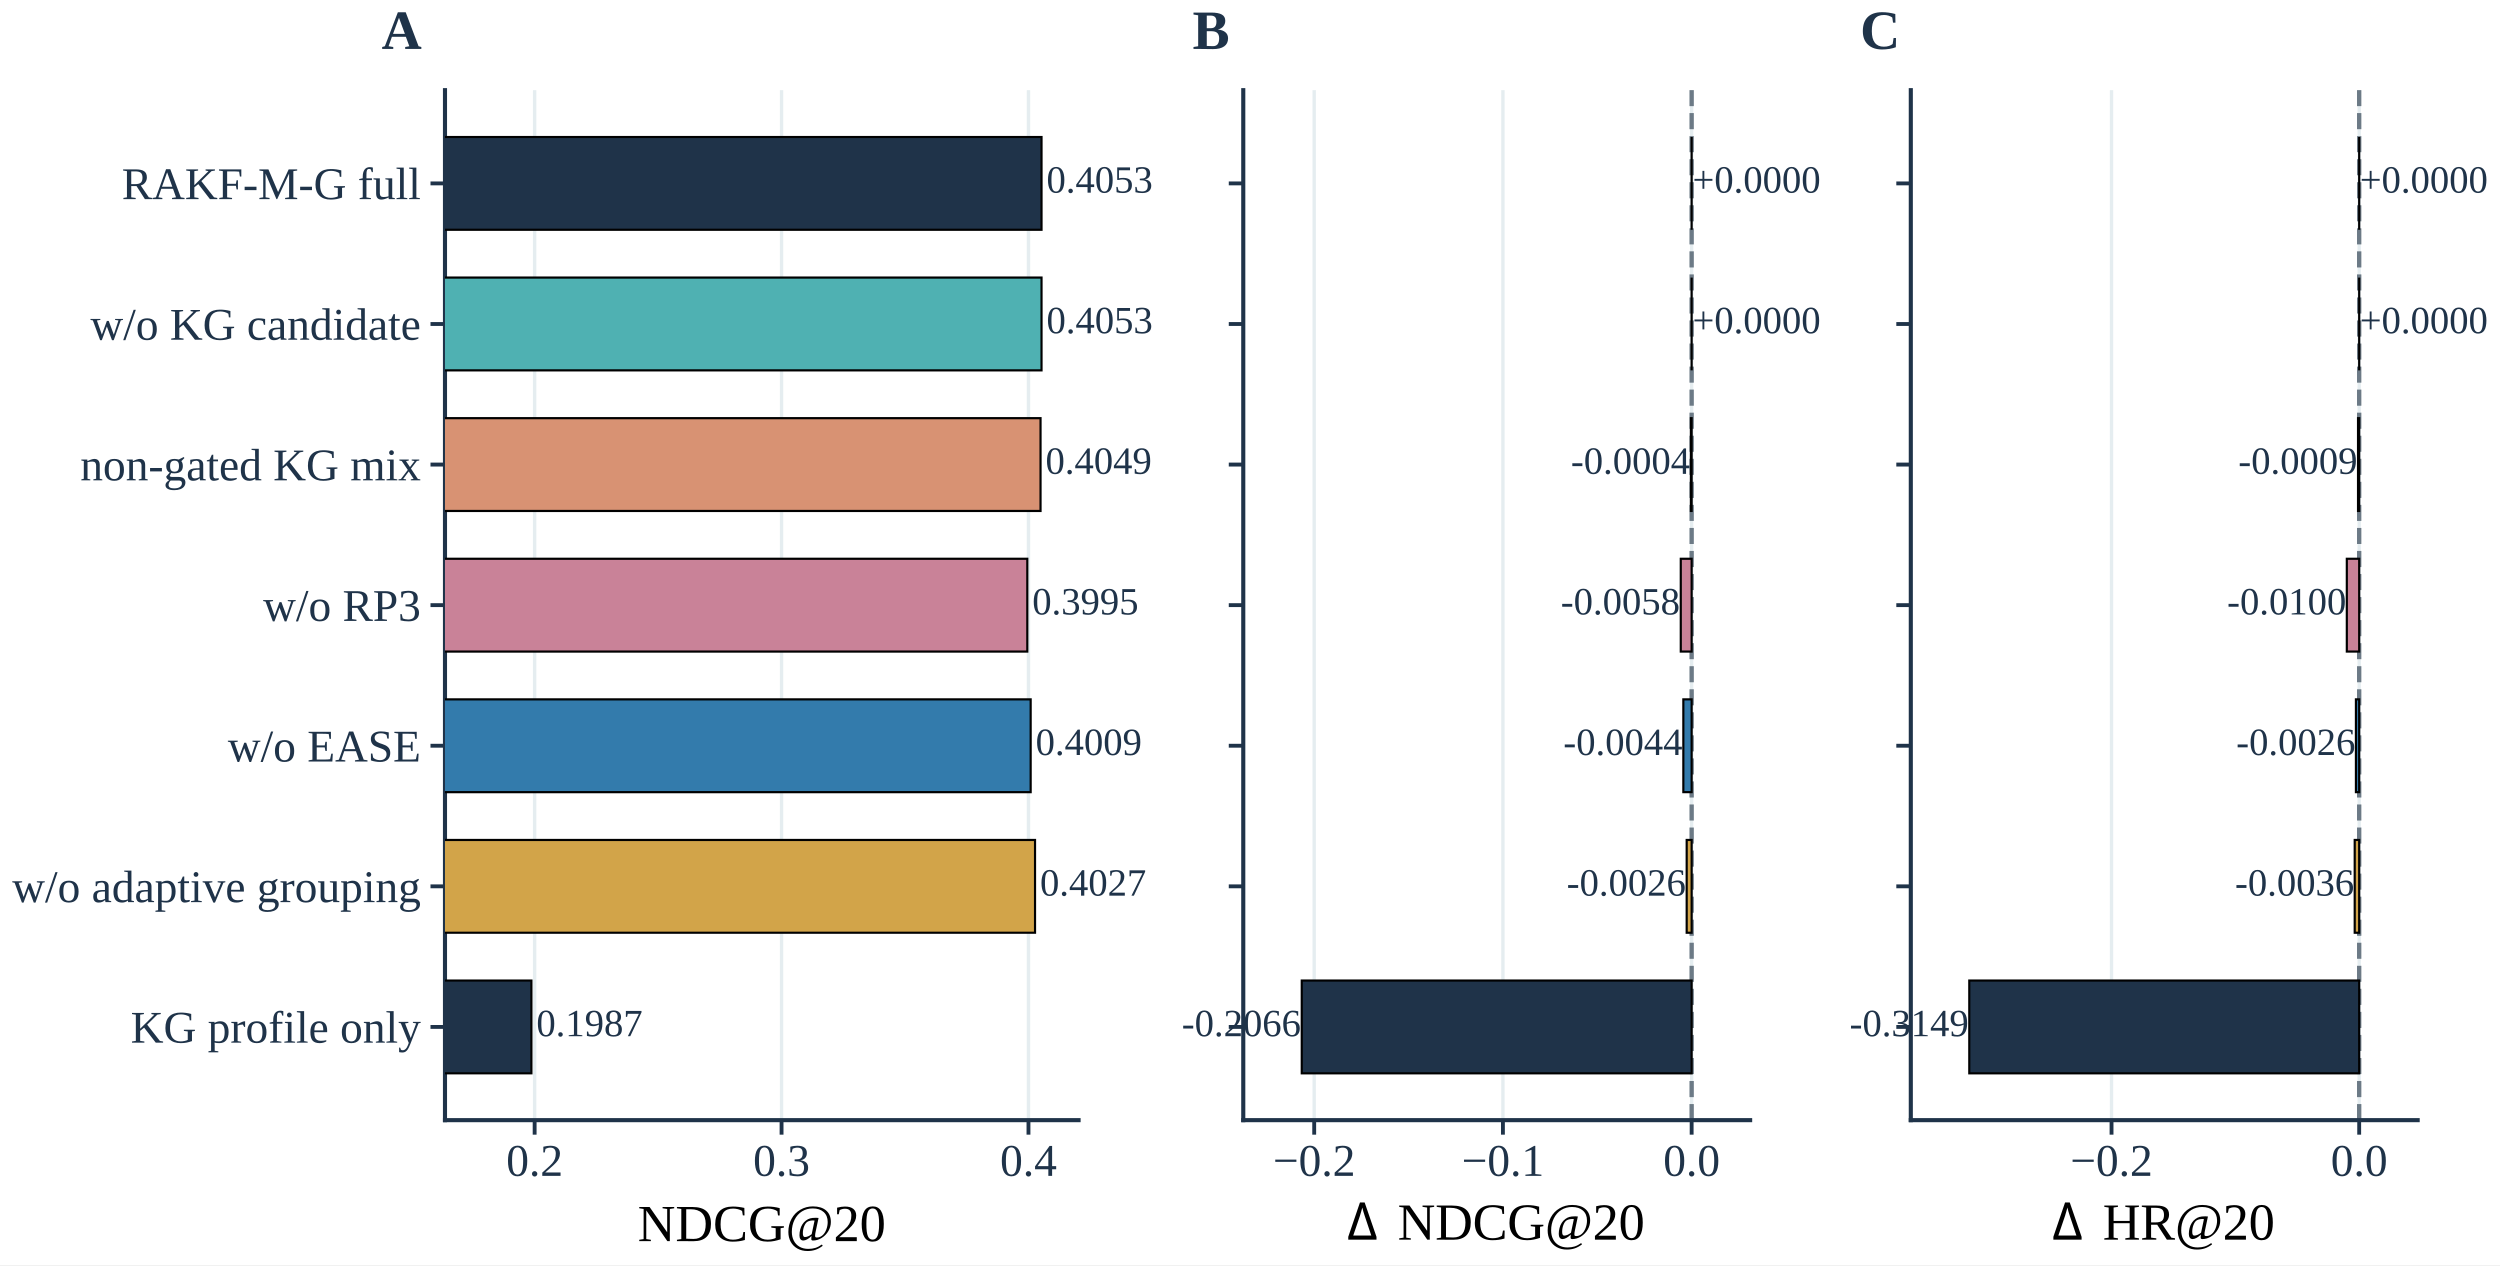
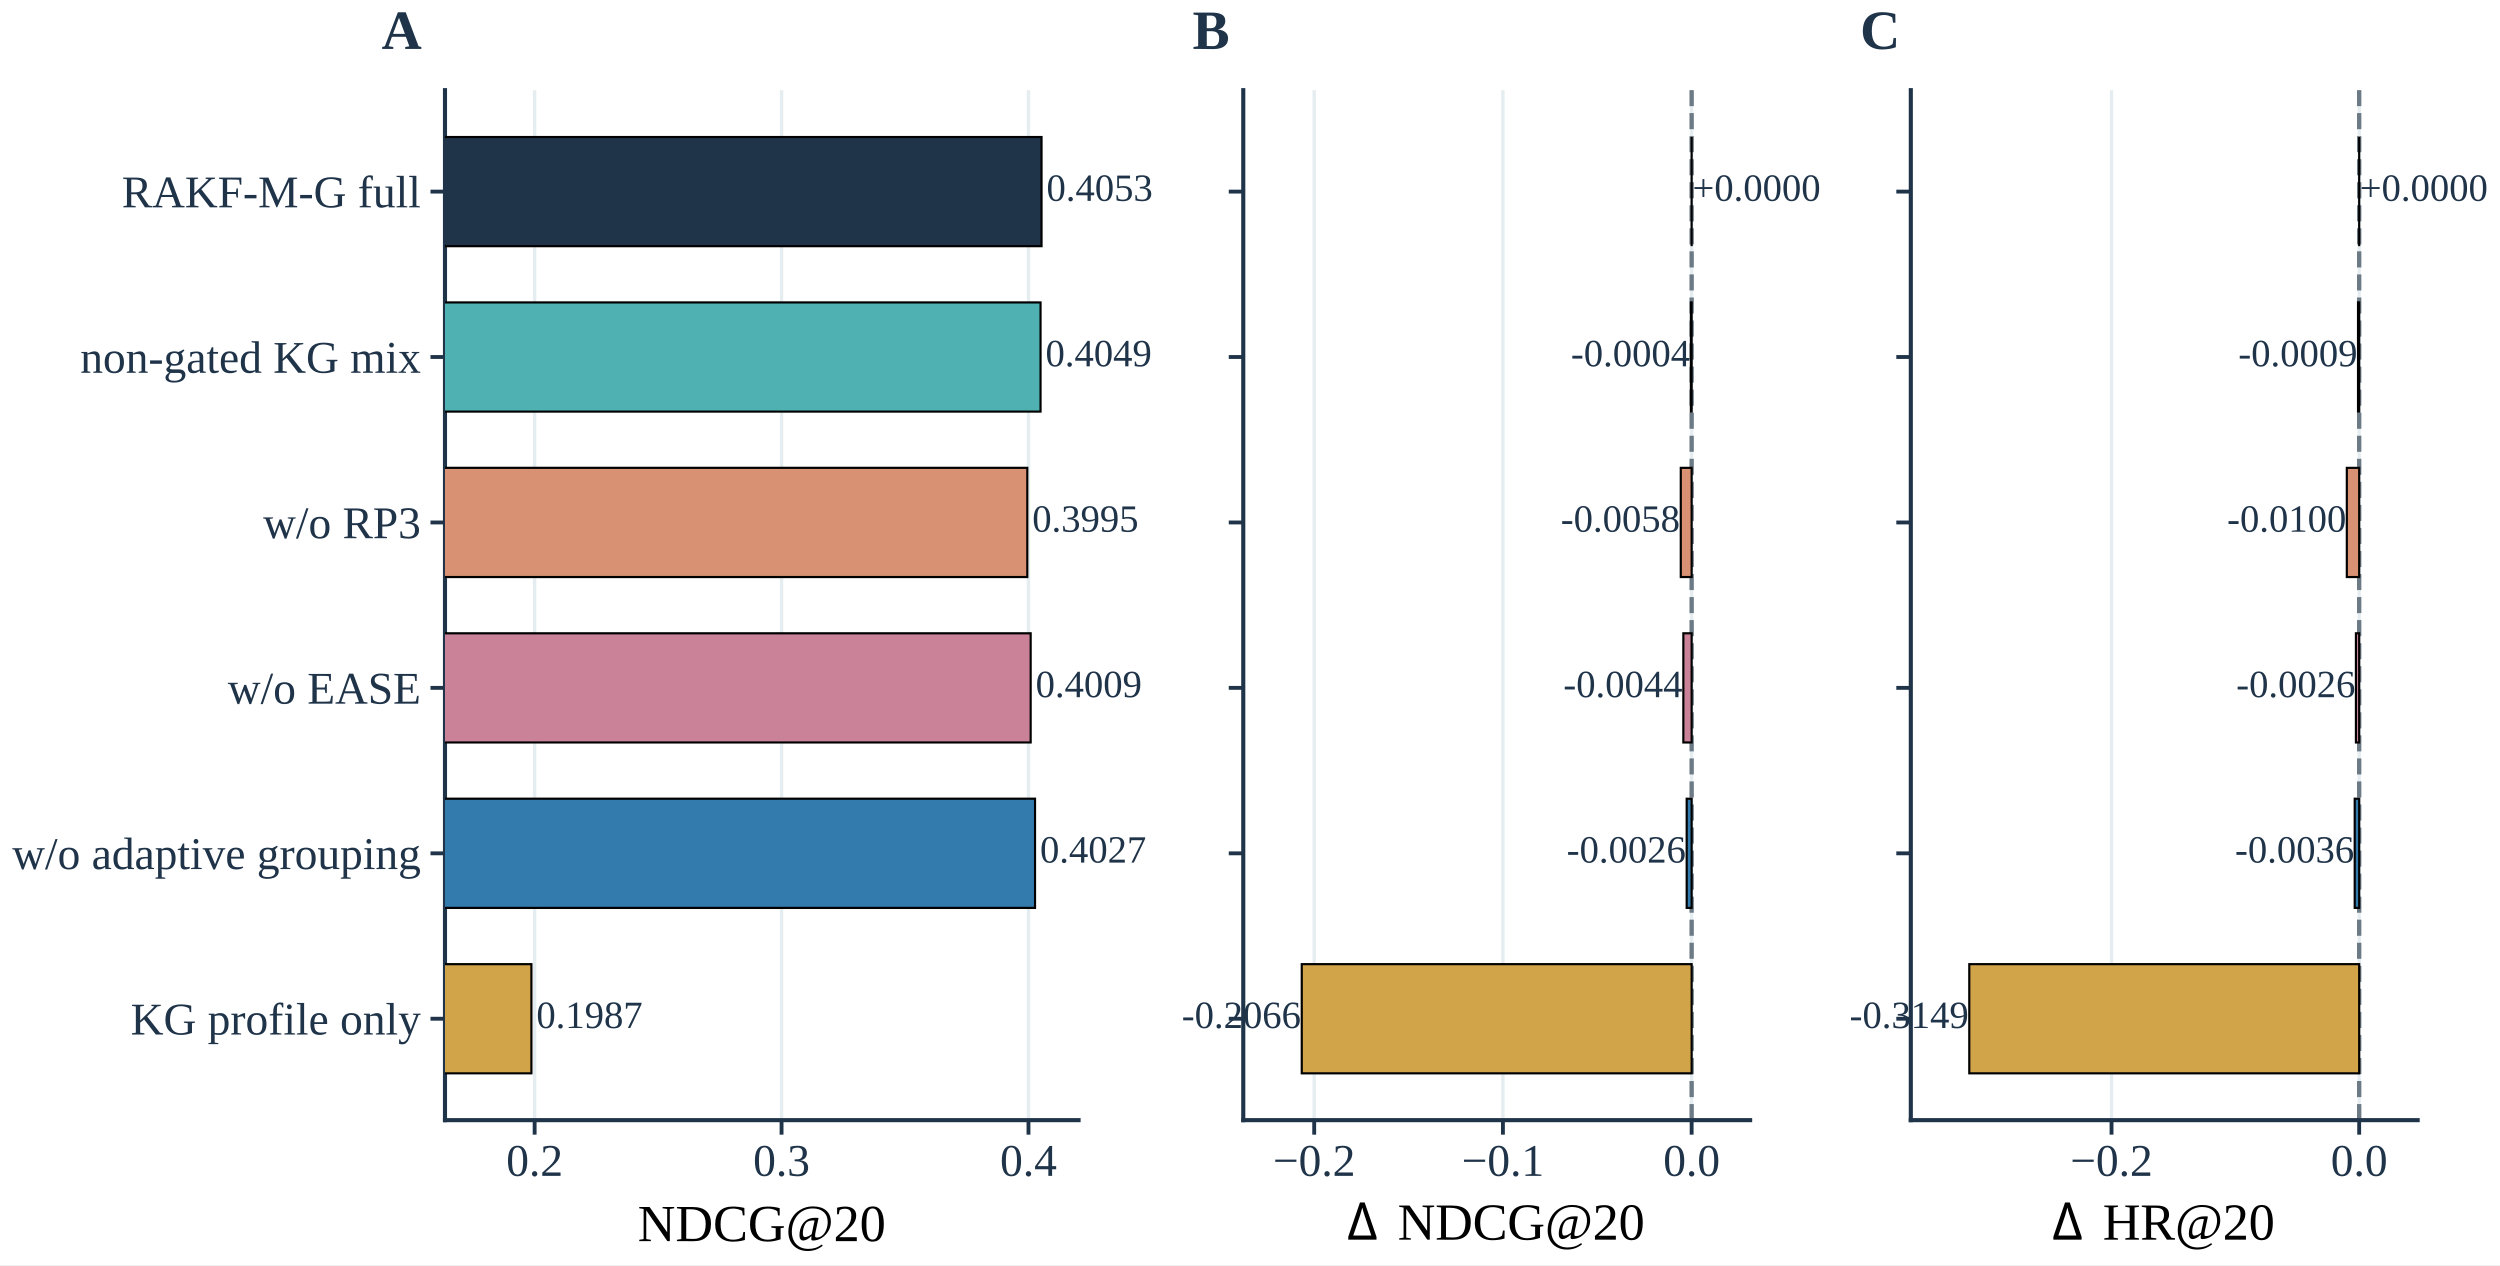
<svg xmlns="http://www.w3.org/2000/svg" xmlns:xlink="http://www.w3.org/1999/xlink" width="517.44pt" height="261.839pt" viewBox="0 0 517.44 261.839" version="1.1">
  <defs>
    <style type="text/css">*{stroke-linejoin: round; stroke-linecap: butt}</style>
  </defs>
  <g id="figure_1">
    <g id="patch_1">
      <path d="M 0 261.839  L 517.44 261.839  L 517.44 0  L 0 0  z " style="fill: #ffffff" />
    </g>
    <g id="axes_1">
      <g id="patch_2">
        <path d="M 92.102 231.845  L 223.237 231.845  L 223.237 18.662  L 92.102 18.662  z " style="fill: #ffffff" />
      </g>
      <g id="matplotlib.axis_1">
        <g id="xtick_1">
          <g id="line2d_1">
-             <path d="M 110.657 231.845  L 110.657 18.662  " clip-path="url(#p3abff869b3)" style="fill: none; stroke: #dde8eb; stroke-opacity: 0.78; stroke-width: 0.7; stroke-linecap: square" />
+             <path d="M 110.657 231.845  L 110.657 18.662  " clip-path="url(#p413a6fea42)" style="fill: none; stroke: #dde8eb; stroke-opacity: 0.78; stroke-width: 0.7; stroke-linecap: square" />
          </g>
          <g id="line2d_2">
            <defs>
-               <path id="mefd97c5411" d="M 0 0  L 0 3  " style="stroke: #1f3349; stroke-width: 0.8" />
+               <path id="m53fb414b47" d="M 0 0  L 0 3  " style="stroke: #1f3349; stroke-width: 0.8" />
            </defs>
            <g>
-               <use xlink:href="#mefd97c5411" x="110.657" y="231.845" style="fill: #1f3349; stroke: #1f3349; stroke-width: 0.8" />
+               <use xlink:href="#m53fb414b47" x="110.657" y="231.845" style="fill: #1f3349; stroke: #1f3349; stroke-width: 0.8" />
            </g>
          </g>
          <g id="text_1">
            <text style="font-size: 9.4px; font-family: 'Times New Roman', 'STIXGeneral', 'DejaVu Serif'; text-anchor: middle; fill: #1f3349" x="110.657" y="243.372" transform="rotate(-0 110.6569 243.3721)">0.2</text>
          </g>
        </g>
        <g id="xtick_2">
          <g id="line2d_3">
-             <path d="M 161.763 231.845  L 161.763 18.662  " clip-path="url(#p3abff869b3)" style="fill: none; stroke: #dde8eb; stroke-opacity: 0.78; stroke-width: 0.7; stroke-linecap: square" />
+             <path d="M 161.763 231.845  L 161.763 18.662  " clip-path="url(#p413a6fea42)" style="fill: none; stroke: #dde8eb; stroke-opacity: 0.78; stroke-width: 0.7; stroke-linecap: square" />
          </g>
          <g id="line2d_4">
            <g>
-               <use xlink:href="#mefd97c5411" x="161.763" y="231.845" style="fill: #1f3349; stroke: #1f3349; stroke-width: 0.8" />
+               <use xlink:href="#m53fb414b47" x="161.763" y="231.845" style="fill: #1f3349; stroke: #1f3349; stroke-width: 0.8" />
            </g>
          </g>
          <g id="text_2">
            <text style="font-size: 9.4px; font-family: 'Times New Roman', 'STIXGeneral', 'DejaVu Serif'; text-anchor: middle; fill: #1f3349" x="161.763" y="243.372" transform="rotate(-0 161.7628 243.3721)">0.3</text>
          </g>
        </g>
        <g id="xtick_3">
          <g id="line2d_5">
-             <path d="M 212.869 231.845  L 212.869 18.662  " clip-path="url(#p3abff869b3)" style="fill: none; stroke: #dde8eb; stroke-opacity: 0.78; stroke-width: 0.7; stroke-linecap: square" />
+             <path d="M 212.869 231.845  L 212.869 18.662  " clip-path="url(#p413a6fea42)" style="fill: none; stroke: #dde8eb; stroke-opacity: 0.78; stroke-width: 0.7; stroke-linecap: square" />
          </g>
          <g id="line2d_6">
            <g>
-               <use xlink:href="#mefd97c5411" x="212.869" y="231.845" style="fill: #1f3349; stroke: #1f3349; stroke-width: 0.8" />
+               <use xlink:href="#m53fb414b47" x="212.869" y="231.845" style="fill: #1f3349; stroke: #1f3349; stroke-width: 0.8" />
            </g>
          </g>
          <g id="text_3">
            <text style="font-size: 9.4px; font-family: 'Times New Roman', 'STIXGeneral', 'DejaVu Serif'; text-anchor: middle; fill: #1f3349" x="212.869" y="243.372" transform="rotate(-0 212.8687 243.3721)">0.4</text>
          </g>
        </g>
        <g id="text_4">
          <text style="font-size: 10.8px; font-family: 'Times New Roman', 'STIXGeneral', 'DejaVu Serif'; text-anchor: middle" x="157.67" y="256.882" transform="rotate(-0 157.6697 256.8821)">NDCG@20</text>
        </g>
      </g>
      <g id="matplotlib.axis_2">
        <g id="ytick_1">
          <g id="line2d_7">
            <defs>
-               <path id="md37990595e" d="M 0 0  L -3 0  " style="stroke: #1f3349; stroke-width: 0.8" />
+               <path id="m1cde372633" d="M 0 0  L -3 0  " style="stroke: #1f3349; stroke-width: 0.8" />
            </defs>
            <g>
-               <use xlink:href="#md37990595e" x="92.102" y="37.955" style="fill: #1f3349; stroke: #1f3349; stroke-width: 0.8" />
+               <use xlink:href="#m1cde372633" x="92.102" y="39.652" style="fill: #1f3349; stroke: #1f3349; stroke-width: 0.8" />
            </g>
          </g>
          <g id="text_5">
-             <text style="font-size: 9.4px; font-family: 'Times New Roman', 'STIXGeneral', 'DejaVu Serif'; text-anchor: end; fill: #1f3349" x="87.102" y="41.219" transform="rotate(-0 87.10237 41.21895)">RAKF-M-G full</text>
+             <text style="font-size: 9.4px; font-family: 'Times New Roman', 'STIXGeneral', 'DejaVu Serif'; text-anchor: end; fill: #1f3349" x="87.102" y="42.916" transform="rotate(-0 87.10237 42.91556)">RAKF-M-G full</text>
          </g>
        </g>
        <g id="ytick_2">
          <g id="line2d_8">
            <g>
-               <use xlink:href="#md37990595e" x="92.102" y="67.055" style="fill: #1f3349; stroke: #1f3349; stroke-width: 0.8" />
+               <use xlink:href="#m1cde372633" x="92.102" y="73.893" style="fill: #1f3349; stroke: #1f3349; stroke-width: 0.8" />
            </g>
          </g>
          <g id="text_6">
-             <text style="font-size: 9.4px; font-family: 'Times New Roman', 'STIXGeneral', 'DejaVu Serif'; text-anchor: end; fill: #1f3349" x="87.102" y="70.318" transform="rotate(-0 87.10237 70.31839)">w/o KG candidate</text>
+             <text style="font-size: 9.4px; font-family: 'Times New Roman', 'STIXGeneral', 'DejaVu Serif'; text-anchor: end; fill: #1f3349" x="87.102" y="77.156" transform="rotate(-0 87.10237 77.15625)">non-gated KG mix</text>
          </g>
        </g>
        <g id="ytick_3">
          <g id="line2d_9">
            <g>
-               <use xlink:href="#md37990595e" x="92.102" y="96.154" style="fill: #1f3349; stroke: #1f3349; stroke-width: 0.8" />
+               <use xlink:href="#m1cde372633" x="92.102" y="108.133" style="fill: #1f3349; stroke: #1f3349; stroke-width: 0.8" />
            </g>
          </g>
          <g id="text_7">
-             <text style="font-size: 9.4px; font-family: 'Times New Roman', 'STIXGeneral', 'DejaVu Serif'; text-anchor: end; fill: #1f3349" x="87.102" y="99.418" transform="rotate(-0 87.10237 99.41784)">non-gated KG mix</text>
+             <text style="font-size: 9.4px; font-family: 'Times New Roman', 'STIXGeneral', 'DejaVu Serif'; text-anchor: end; fill: #1f3349" x="87.102" y="111.397" transform="rotate(-0 87.10237 111.3969)">w/o RP3</text>
          </g>
        </g>
        <g id="ytick_4">
          <g id="line2d_10">
            <g>
-               <use xlink:href="#md37990595e" x="92.102" y="125.254" style="fill: #1f3349; stroke: #1f3349; stroke-width: 0.8" />
+               <use xlink:href="#m1cde372633" x="92.102" y="142.374" style="fill: #1f3349; stroke: #1f3349; stroke-width: 0.8" />
            </g>
          </g>
          <g id="text_8">
-             <text style="font-size: 9.4px; font-family: 'Times New Roman', 'STIXGeneral', 'DejaVu Serif'; text-anchor: end; fill: #1f3349" x="87.102" y="128.517" transform="rotate(-0 87.10237 128.5173)">w/o RP3</text>
+             <text style="font-size: 9.4px; font-family: 'Times New Roman', 'STIXGeneral', 'DejaVu Serif'; text-anchor: end; fill: #1f3349" x="87.102" y="145.638" transform="rotate(-0 87.10237 145.6376)">w/o EASE</text>
          </g>
        </g>
        <g id="ytick_5">
          <g id="line2d_11">
            <g>
-               <use xlink:href="#md37990595e" x="92.102" y="154.353" style="fill: #1f3349; stroke: #1f3349; stroke-width: 0.8" />
+               <use xlink:href="#m1cde372633" x="92.102" y="176.615" style="fill: #1f3349; stroke: #1f3349; stroke-width: 0.8" />
            </g>
          </g>
          <g id="text_9">
-             <text style="font-size: 9.4px; font-family: 'Times New Roman', 'STIXGeneral', 'DejaVu Serif'; text-anchor: end; fill: #1f3349" x="87.102" y="157.617" transform="rotate(-0 87.10237 157.6167)">w/o EASE</text>
+             <text style="font-size: 9.4px; font-family: 'Times New Roman', 'STIXGeneral', 'DejaVu Serif'; text-anchor: end; fill: #1f3349" x="87.102" y="179.878" transform="rotate(-0 87.10237 179.8783)">w/o adaptive grouping</text>
          </g>
        </g>
        <g id="ytick_6">
          <g id="line2d_12">
            <g>
-               <use xlink:href="#md37990595e" x="92.102" y="183.453" style="fill: #1f3349; stroke: #1f3349; stroke-width: 0.8" />
+               <use xlink:href="#m1cde372633" x="92.102" y="210.855" style="fill: #1f3349; stroke: #1f3349; stroke-width: 0.8" />
            </g>
          </g>
          <g id="text_10">
-             <text style="font-size: 9.4px; font-family: 'Times New Roman', 'STIXGeneral', 'DejaVu Serif'; text-anchor: end; fill: #1f3349" x="87.102" y="186.716" transform="rotate(-0 87.10237 186.7162)">w/o adaptive grouping</text>
-           </g>
-         </g>
-         <g id="ytick_7">
-           <g id="line2d_13">
-             <g>
-               <use xlink:href="#md37990595e" x="92.102" y="212.552" style="fill: #1f3349; stroke: #1f3349; stroke-width: 0.8" />
-             </g>
-           </g>
-           <g id="text_11">
-             <text style="font-size: 9.4px; font-family: 'Times New Roman', 'STIXGeneral', 'DejaVu Serif'; text-anchor: end; fill: #1f3349" x="87.102" y="215.816" transform="rotate(-0 87.10237 215.8156)">KG profile only</text>
+             <text style="font-size: 9.4px; font-family: 'Times New Roman', 'STIXGeneral', 'DejaVu Serif'; text-anchor: end; fill: #1f3349" x="87.102" y="214.119" transform="rotate(-0 87.10237 214.119)">KG profile only</text>
          </g>
        </g>
      </g>
      <g id="patch_3">
        <path d="M 92.102 231.845  L 92.102 18.662  " style="fill: none; stroke: #1f3349; stroke-width: 0.85; stroke-linejoin: miter; stroke-linecap: square" />
      </g>
      <g id="patch_4">
        <path d="M 92.102 231.845  L 223.237 231.845  " style="fill: none; stroke: #1f3349; stroke-width: 0.85; stroke-linejoin: miter; stroke-linecap: square" />
      </g>
      <g id="patch_5">
-         <path d="M 8.445 28.353  L 215.571 28.353  L 215.571 47.558  L 8.445 47.558  z " clip-path="url(#p3abff869b3)" style="fill: #1f3349; stroke: #000000; stroke-width: 0.45; stroke-linejoin: miter" />
+         <path d="M 8.445 28.353  L 215.571 28.353  L 215.571 50.951  L 8.445 50.951  z " clip-path="url(#p413a6fea42)" style="fill: #1f3349; stroke: #000000; stroke-width: 0.45; stroke-linejoin: miter" />
      </g>
      <g id="patch_6">
-         <path d="M 8.445 57.452  L 215.571 57.452  L 215.571 76.658  L 8.445 76.658  z " clip-path="url(#p3abff869b3)" style="fill: #4fb1b2; stroke: #000000; stroke-width: 0.45; stroke-linejoin: miter" />
+         <path d="M 8.445 62.593  L 215.367 62.593  L 215.367 85.192  L 8.445 85.192  z " clip-path="url(#p413a6fea42)" style="fill: #4fb1b2; stroke: #000000; stroke-width: 0.45; stroke-linejoin: miter" />
      </g>
      <g id="patch_7">
-         <path d="M 8.445 86.551  L 215.367 86.551  L 215.367 105.757  L 8.445 105.757  z " clip-path="url(#p3abff869b3)" style="fill: #d89273; stroke: #000000; stroke-width: 0.45; stroke-linejoin: miter" />
+         <path d="M 8.445 96.834  L 212.626 96.834  L 212.626 119.433  L 8.445 119.433  z " clip-path="url(#p413a6fea42)" style="fill: #d89273; stroke: #000000; stroke-width: 0.45; stroke-linejoin: miter" />
      </g>
      <g id="patch_8">
-         <path d="M 8.445 115.651  L 212.626 115.651  L 212.626 134.857  L 8.445 134.857  z " clip-path="url(#p3abff869b3)" style="fill: #c98298; stroke: #000000; stroke-width: 0.45; stroke-linejoin: miter" />
+         <path d="M 8.445 131.075  L 213.323 131.075  L 213.323 153.673  L 8.445 153.673  z " clip-path="url(#p413a6fea42)" style="fill: #c98298; stroke: #000000; stroke-width: 0.45; stroke-linejoin: miter" />
      </g>
      <g id="patch_9">
-         <path d="M 8.445 144.75  L 213.323 144.75  L 213.323 163.956  L 8.445 163.956  z " clip-path="url(#p3abff869b3)" style="fill: #337bac; stroke: #000000; stroke-width: 0.45; stroke-linejoin: miter" />
+         <path d="M 8.445 165.315  L 214.227 165.315  L 214.227 187.914  L 8.445 187.914  z " clip-path="url(#p413a6fea42)" style="fill: #337bac; stroke: #000000; stroke-width: 0.45; stroke-linejoin: miter" />
      </g>
      <g id="patch_10">
-         <path d="M 8.445 173.85  L 214.227 173.85  L 214.227 193.055  L 8.445 193.055  z " clip-path="url(#p3abff869b3)" style="fill: #d2a449; stroke: #000000; stroke-width: 0.45; stroke-linejoin: miter" />
-       </g>
-       <g id="patch_11">
-         <path d="M 8.445 202.949  L 109.989 202.949  L 109.989 222.155  L 8.445 222.155  z " clip-path="url(#p3abff869b3)" style="fill: #1f3349; stroke: #000000; stroke-width: 0.45; stroke-linejoin: miter" />
+         <path d="M 8.445 199.556  L 109.989 199.556  L 109.989 222.155  L 8.445 222.155  z " clip-path="url(#p413a6fea42)" style="fill: #d2a449; stroke: #000000; stroke-width: 0.45; stroke-linejoin: miter" />
+       </g>
+       <g id="text_11">
+         <text style="font-size: 8px; font-family: 'Times New Roman', 'STIXGeneral', 'DejaVu Serif'; text-anchor: start; fill: #1f3349" x="216.593" y="41.574" transform="rotate(-0 216.5933 41.57388)">0.4053</text>
      </g>
      <g id="text_12">
-         <text style="font-size: 8px; font-family: 'Times New Roman', 'STIXGeneral', 'DejaVu Serif'; text-anchor: start; fill: #1f3349" x="216.593" y="39.877" transform="rotate(-0 216.5933 39.87726)">0.4053</text>
+         <text style="font-size: 8px; font-family: 'Times New Roman', 'STIXGeneral', 'DejaVu Serif'; text-anchor: start; fill: #1f3349" x="216.389" y="75.815" transform="rotate(-0 216.3893 75.81456)">0.4049</text>
      </g>
      <g id="text_13">
-         <text style="font-size: 8px; font-family: 'Times New Roman', 'STIXGeneral', 'DejaVu Serif'; text-anchor: start; fill: #1f3349" x="216.593" y="68.977" transform="rotate(-0 216.5933 68.97671)">0.4053</text>
+         <text style="font-size: 8px; font-family: 'Times New Roman', 'STIXGeneral', 'DejaVu Serif'; text-anchor: start; fill: #1f3349" x="213.648" y="110.055" transform="rotate(-0 213.6483 110.0553)">0.3995</text>
      </g>
      <g id="text_14">
-         <text style="font-size: 8px; font-family: 'Times New Roman', 'STIXGeneral', 'DejaVu Serif'; text-anchor: start; fill: #1f3349" x="216.389" y="98.076" transform="rotate(-0 216.3893 98.07615)">0.4049</text>
+         <text style="font-size: 8px; font-family: 'Times New Roman', 'STIXGeneral', 'DejaVu Serif'; text-anchor: start; fill: #1f3349" x="214.345" y="144.296" transform="rotate(-0 214.3452 144.2959)">0.4009</text>
      </g>
      <g id="text_15">
-         <text style="font-size: 8px; font-family: 'Times New Roman', 'STIXGeneral', 'DejaVu Serif'; text-anchor: start; fill: #1f3349" x="213.648" y="127.176" transform="rotate(-0 213.6483 127.1756)">0.3995</text>
+         <text style="font-size: 8px; font-family: 'Times New Roman', 'STIXGeneral', 'DejaVu Serif'; text-anchor: start; fill: #1f3349" x="215.25" y="178.537" transform="rotate(-0 215.2495 178.5366)">0.4027</text>
      </g>
      <g id="text_16">
-         <text style="font-size: 8px; font-family: 'Times New Roman', 'STIXGeneral', 'DejaVu Serif'; text-anchor: start; fill: #1f3349" x="214.345" y="156.275" transform="rotate(-0 214.3452 156.275)">0.4009</text>
+         <text style="font-size: 8px; font-family: 'Times New Roman', 'STIXGeneral', 'DejaVu Serif'; text-anchor: start; fill: #1f3349" x="111.012" y="212.777" transform="rotate(-0 111.0116 212.7773)">0.1987</text>
      </g>
      <g id="text_17">
-         <text style="font-size: 8px; font-family: 'Times New Roman', 'STIXGeneral', 'DejaVu Serif'; text-anchor: start; fill: #1f3349" x="215.25" y="185.374" transform="rotate(-0 215.2495 185.3745)">0.4027</text>
-       </g>
-       <g id="text_18">
-         <text style="font-size: 8px; font-family: 'Times New Roman', 'STIXGeneral', 'DejaVu Serif'; text-anchor: start; fill: #1f3349" x="111.012" y="214.474" transform="rotate(-0 111.0116 214.4739)">0.1987</text>
-       </g>
-       <g id="text_19">
        <text style="font-weight: 700; font-size: 11.5px; font-family: 'Times New Roman', 'STIXGeneral', 'DejaVu Serif'; text-anchor: start; fill: #1f3349" x="78.989" y="10.135" transform="rotate(-0 78.9889 10.13516)">A</text>
      </g>
    </g>
    <g id="axes_2">
-       <g id="patch_12">
+       <g id="patch_11">
        <path d="M 257.327 231.845  L 362.235 231.845  L 362.235 18.662  L 257.327 18.662  z " style="fill: #ffffff" />
      </g>
      <g id="matplotlib.axis_3">
        <g id="xtick_4">
+           <g id="line2d_13">
+             <path d="M 272.008 231.845  L 272.008 18.662  " clip-path="url(#pa87012ef73)" style="fill: none; stroke: #dde8eb; stroke-opacity: 0.78; stroke-width: 0.7; stroke-linecap: square" />
+           </g>
          <g id="line2d_14">
-             <path d="M 272.008 231.845  L 272.008 18.662  " clip-path="url(#pb05d956ac4)" style="fill: none; stroke: #dde8eb; stroke-opacity: 0.78; stroke-width: 0.7; stroke-linecap: square" />
-           </g>
+             <g>
+               <use xlink:href="#m53fb414b47" x="272.008" y="231.845" style="fill: #1f3349; stroke: #1f3349; stroke-width: 0.8" />
+             </g>
+           </g>
+           <g id="text_18">
+             <text style="font-size: 9.4px; font-family: 'Times New Roman', 'STIXGeneral', 'DejaVu Serif'; text-anchor: middle; fill: #1f3349" x="272.008" y="243.372" transform="rotate(-0 272.0078 243.3721)">−0.2</text>
+           </g>
+         </g>
+         <g id="xtick_5">
          <g id="line2d_15">
-             <g>
-               <use xlink:href="#mefd97c5411" x="272.008" y="231.845" style="fill: #1f3349; stroke: #1f3349; stroke-width: 0.8" />
+             <path d="M 311.069 231.845  L 311.069 18.662  " clip-path="url(#pa87012ef73)" style="fill: none; stroke: #dde8eb; stroke-opacity: 0.78; stroke-width: 0.7; stroke-linecap: square" />
+           </g>
+           <g id="line2d_16">
+             <g>
+               <use xlink:href="#m53fb414b47" x="311.069" y="231.845" style="fill: #1f3349; stroke: #1f3349; stroke-width: 0.8" />
+             </g>
+           </g>
+           <g id="text_19">
+             <text style="font-size: 9.4px; font-family: 'Times New Roman', 'STIXGeneral', 'DejaVu Serif'; text-anchor: middle; fill: #1f3349" x="311.069" y="243.372" transform="rotate(-0 311.0691 243.3721)">−0.1</text>
+           </g>
+         </g>
+         <g id="xtick_6">
+           <g id="line2d_17">
+             <path d="M 350.13 231.845  L 350.13 18.662  " clip-path="url(#pa87012ef73)" style="fill: none; stroke: #dde8eb; stroke-opacity: 0.78; stroke-width: 0.7; stroke-linecap: square" />
+           </g>
+           <g id="line2d_18">
+             <g>
+               <use xlink:href="#m53fb414b47" x="350.13" y="231.845" style="fill: #1f3349; stroke: #1f3349; stroke-width: 0.8" />
            </g>
          </g>
          <g id="text_20">
-             <text style="font-size: 9.4px; font-family: 'Times New Roman', 'STIXGeneral', 'DejaVu Serif'; text-anchor: middle; fill: #1f3349" x="272.008" y="243.372" transform="rotate(-0 272.0078 243.3721)">−0.2</text>
-           </g>
-         </g>
-         <g id="xtick_5">
-           <g id="line2d_16">
-             <path d="M 311.069 231.845  L 311.069 18.662  " clip-path="url(#pb05d956ac4)" style="fill: none; stroke: #dde8eb; stroke-opacity: 0.78; stroke-width: 0.7; stroke-linecap: square" />
-           </g>
-           <g id="line2d_17">
-             <g>
-               <use xlink:href="#mefd97c5411" x="311.069" y="231.845" style="fill: #1f3349; stroke: #1f3349; stroke-width: 0.8" />
-             </g>
-           </g>
-           <g id="text_21">
-             <text style="font-size: 9.4px; font-family: 'Times New Roman', 'STIXGeneral', 'DejaVu Serif'; text-anchor: middle; fill: #1f3349" x="311.069" y="243.372" transform="rotate(-0 311.0691 243.3721)">−0.1</text>
-           </g>
-         </g>
-         <g id="xtick_6">
-           <g id="line2d_18">
-             <path d="M 350.13 231.845  L 350.13 18.662  " clip-path="url(#pb05d956ac4)" style="fill: none; stroke: #dde8eb; stroke-opacity: 0.78; stroke-width: 0.7; stroke-linecap: square" />
-           </g>
-           <g id="line2d_19">
-             <g>
-               <use xlink:href="#mefd97c5411" x="350.13" y="231.845" style="fill: #1f3349; stroke: #1f3349; stroke-width: 0.8" />
-             </g>
-           </g>
-           <g id="text_22">
            <text style="font-size: 9.4px; font-family: 'Times New Roman', 'STIXGeneral', 'DejaVu Serif'; text-anchor: middle; fill: #1f3349" x="350.13" y="243.372" transform="rotate(-0 350.1304 243.3721)">0.0</text>
          </g>
        </g>
-         <g id="text_23">
+         <g id="text_21">
          <g transform="translate(278.8393 256.9428)">
            <text>
              <tspan x="0" y="-0.359" style="font-size: 10.8px; font-family: 'STIXGeneral'">Δ</tspan>
              <tspan x="7.761" y="-0.359" style="font-size: 10.8px; font-family: 'Times New Roman'"> </tspan>
              <tspan x="10.449" y="-0.359" style="font-size: 10.8px; font-family: 'Times New Roman'">N</tspan>
              <tspan x="18.212" y="-0.359" style="font-size: 10.8px; font-family: 'Times New Roman'">D</tspan>
              <tspan x="25.976" y="-0.359" style="font-size: 10.8px; font-family: 'Times New Roman'">C</tspan>
              <tspan x="33.146" y="-0.359" style="font-size: 10.8px; font-family: 'Times New Roman'">G</tspan>
              <tspan x="40.909" y="-0.359" style="font-size: 10.8px; font-family: 'Times New Roman'">@</tspan>
              <tspan x="50.809" y="-0.359" style="font-size: 10.8px; font-family: 'Times New Roman'">2</tspan>
              <tspan x="56.184" y="-0.359" style="font-size: 10.8px; font-family: 'Times New Roman'">0</tspan>
            </text>
          </g>
        </g>
      </g>
      <g id="matplotlib.axis_4">
+         <g id="ytick_7">
+           <g id="line2d_19">
+             <g>
+               <use xlink:href="#m1cde372633" x="257.327" y="39.652" style="fill: #1f3349; stroke: #1f3349; stroke-width: 0.8" />
+             </g>
+           </g>
+         </g>
        <g id="ytick_8">
          <g id="line2d_20">
            <g>
-               <use xlink:href="#md37990595e" x="257.327" y="37.955" style="fill: #1f3349; stroke: #1f3349; stroke-width: 0.8" />
+               <use xlink:href="#m1cde372633" x="257.327" y="73.893" style="fill: #1f3349; stroke: #1f3349; stroke-width: 0.8" />
            </g>
          </g>
        </g>
        <g id="ytick_9">
          <g id="line2d_21">
            <g>
-               <use xlink:href="#md37990595e" x="257.327" y="67.055" style="fill: #1f3349; stroke: #1f3349; stroke-width: 0.8" />
+               <use xlink:href="#m1cde372633" x="257.327" y="108.133" style="fill: #1f3349; stroke: #1f3349; stroke-width: 0.8" />
            </g>
          </g>
        </g>
        <g id="ytick_10">
          <g id="line2d_22">
            <g>
-               <use xlink:href="#md37990595e" x="257.327" y="96.154" style="fill: #1f3349; stroke: #1f3349; stroke-width: 0.8" />
+               <use xlink:href="#m1cde372633" x="257.327" y="142.374" style="fill: #1f3349; stroke: #1f3349; stroke-width: 0.8" />
            </g>
          </g>
        </g>
        <g id="ytick_11">
          <g id="line2d_23">
            <g>
-               <use xlink:href="#md37990595e" x="257.327" y="125.254" style="fill: #1f3349; stroke: #1f3349; stroke-width: 0.8" />
+               <use xlink:href="#m1cde372633" x="257.327" y="176.615" style="fill: #1f3349; stroke: #1f3349; stroke-width: 0.8" />
            </g>
          </g>
        </g>
        <g id="ytick_12">
          <g id="line2d_24">
            <g>
-               <use xlink:href="#md37990595e" x="257.327" y="154.353" style="fill: #1f3349; stroke: #1f3349; stroke-width: 0.8" />
-             </g>
-           </g>
-         </g>
-         <g id="ytick_13">
-           <g id="line2d_25">
-             <g>
-               <use xlink:href="#md37990595e" x="257.327" y="183.453" style="fill: #1f3349; stroke: #1f3349; stroke-width: 0.8" />
-             </g>
-           </g>
-         </g>
-         <g id="ytick_14">
-           <g id="line2d_26">
-             <g>
-               <use xlink:href="#md37990595e" x="257.327" y="212.552" style="fill: #1f3349; stroke: #1f3349; stroke-width: 0.8" />
-             </g>
-           </g>
-         </g>
-       </g>
-       <g id="line2d_27">
-         <path d="M 350.13 231.845  L 350.13 18.662  " clip-path="url(#pb05d956ac4)" style="fill: none; stroke-dasharray: 3.33,1.44; stroke-dashoffset: 0; stroke: #6c7a86; stroke-width: 0.9" />
+               <use xlink:href="#m1cde372633" x="257.327" y="210.855" style="fill: #1f3349; stroke: #1f3349; stroke-width: 0.8" />
+             </g>
+           </g>
+         </g>
+       </g>
+       <g id="line2d_25">
+         <path d="M 350.13 231.845  L 350.13 18.662  " clip-path="url(#pa87012ef73)" style="fill: none; stroke-dasharray: 3.33,1.44; stroke-dashoffset: 0; stroke: #6c7a86; stroke-width: 0.9" />
+       </g>
+       <g id="patch_12">
+         <path d="M 257.327 231.845  L 257.327 18.662  " style="fill: none; stroke: #1f3349; stroke-width: 0.85; stroke-linejoin: miter; stroke-linecap: square" />
      </g>
      <g id="patch_13">
-         <path d="M 257.327 231.845  L 257.327 18.662  " style="fill: none; stroke: #1f3349; stroke-width: 0.85; stroke-linejoin: miter; stroke-linecap: square" />
+         <path d="M 257.327 231.845  L 362.235 231.845  " style="fill: none; stroke: #1f3349; stroke-width: 0.85; stroke-linejoin: miter; stroke-linecap: square" />
      </g>
      <g id="patch_14">
-         <path d="M 257.327 231.845  L 362.235 231.845  " style="fill: none; stroke: #1f3349; stroke-width: 0.85; stroke-linejoin: miter; stroke-linecap: square" />
+         <path d="M 350.13 28.353  L 350.13 28.353  L 350.13 50.951  L 350.13 50.951  z " clip-path="url(#pa87012ef73)" style="fill: #1f3349; stroke: #000000; stroke-width: 0.45; stroke-linejoin: miter" />
      </g>
      <g id="patch_15">
-         <path d="M 350.13 28.353  L 350.13 28.353  L 350.13 47.558  L 350.13 47.558  z " clip-path="url(#pb05d956ac4)" style="fill: #1f3349; stroke: #000000; stroke-width: 0.45; stroke-linejoin: miter" />
+         <path d="M 350.13 62.593  L 349.974 62.593  L 349.974 85.192  L 350.13 85.192  z " clip-path="url(#pa87012ef73)" style="fill: #4fb1b2; stroke: #000000; stroke-width: 0.45; stroke-linejoin: miter" />
      </g>
      <g id="patch_16">
-         <path d="M 350.13 57.452  L 350.13 57.452  L 350.13 76.658  L 350.13 76.658  z " clip-path="url(#pb05d956ac4)" style="fill: #4fb1b2; stroke: #000000; stroke-width: 0.45; stroke-linejoin: miter" />
+         <path d="M 350.13 96.834  L 347.879 96.834  L 347.879 119.433  L 350.13 119.433  z " clip-path="url(#pa87012ef73)" style="fill: #d89273; stroke: #000000; stroke-width: 0.45; stroke-linejoin: miter" />
      </g>
      <g id="patch_17">
-         <path d="M 350.13 86.551  L 349.974 86.551  L 349.974 105.757  L 350.13 105.757  z " clip-path="url(#pb05d956ac4)" style="fill: #d89273; stroke: #000000; stroke-width: 0.45; stroke-linejoin: miter" />
+         <path d="M 350.13 131.075  L 348.412 131.075  L 348.412 153.673  L 350.13 153.673  z " clip-path="url(#pa87012ef73)" style="fill: #c98298; stroke: #000000; stroke-width: 0.45; stroke-linejoin: miter" />
      </g>
      <g id="patch_18">
-         <path d="M 350.13 115.651  L 347.879 115.651  L 347.879 134.857  L 350.13 134.857  z " clip-path="url(#pb05d956ac4)" style="fill: #c98298; stroke: #000000; stroke-width: 0.45; stroke-linejoin: miter" />
+         <path d="M 350.13 165.315  L 349.103 165.315  L 349.103 187.914  L 350.13 187.914  z " clip-path="url(#pa87012ef73)" style="fill: #337bac; stroke: #000000; stroke-width: 0.45; stroke-linejoin: miter" />
      </g>
      <g id="patch_19">
-         <path d="M 350.13 144.75  L 348.412 144.75  L 348.412 163.956  L 350.13 163.956  z " clip-path="url(#pb05d956ac4)" style="fill: #337bac; stroke: #000000; stroke-width: 0.45; stroke-linejoin: miter" />
-       </g>
-       <g id="patch_20">
-         <path d="M 350.13 173.85  L 349.103 173.85  L 349.103 193.055  L 350.13 193.055  z " clip-path="url(#pb05d956ac4)" style="fill: #d2a449; stroke: #000000; stroke-width: 0.45; stroke-linejoin: miter" />
-       </g>
-       <g id="patch_21">
-         <path d="M 350.13 202.949  L 269.432 202.949  L 269.432 222.155  L 350.13 222.155  z " clip-path="url(#pb05d956ac4)" style="fill: #1f3349; stroke: #000000; stroke-width: 0.45; stroke-linejoin: miter" />
+         <path d="M 350.13 199.556  L 269.432 199.556  L 269.432 222.155  L 350.13 222.155  z " clip-path="url(#pa87012ef73)" style="fill: #d2a449; stroke: #000000; stroke-width: 0.45; stroke-linejoin: miter" />
+       </g>
+       <g id="text_22">
+         <text style="font-size: 8px; font-family: 'Times New Roman', 'STIXGeneral', 'DejaVu Serif'; text-anchor: start; fill: #1f3349" x="350.306" y="41.574" transform="rotate(-0 350.3062 41.57388)">+0.0000</text>
+       </g>
+       <g id="text_23">
+         <text style="font-size: 8px; font-family: 'Times New Roman', 'STIXGeneral', 'DejaVu Serif'; text-anchor: end; fill: #1f3349" x="349.799" y="75.815" transform="rotate(-0 349.7987 75.81456)">-0.0004</text>
      </g>
      <g id="text_24">
-         <text style="font-size: 8px; font-family: 'Times New Roman', 'STIXGeneral', 'DejaVu Serif'; text-anchor: start; fill: #1f3349" x="350.306" y="39.877" transform="rotate(-0 350.3062 39.87726)">+0.0000</text>
+         <text style="font-size: 8px; font-family: 'Times New Roman', 'STIXGeneral', 'DejaVu Serif'; text-anchor: end; fill: #1f3349" x="347.704" y="110.055" transform="rotate(-0 347.7037 110.0553)">-0.0058</text>
      </g>
      <g id="text_25">
-         <text style="font-size: 8px; font-family: 'Times New Roman', 'STIXGeneral', 'DejaVu Serif'; text-anchor: start; fill: #1f3349" x="350.306" y="68.977" transform="rotate(-0 350.3062 68.97671)">+0.0000</text>
+         <text style="font-size: 8px; font-family: 'Times New Roman', 'STIXGeneral', 'DejaVu Serif'; text-anchor: end; fill: #1f3349" x="348.236" y="144.296" transform="rotate(-0 348.2364 144.2959)">-0.0044</text>
      </g>
      <g id="text_26">
-         <text style="font-size: 8px; font-family: 'Times New Roman', 'STIXGeneral', 'DejaVu Serif'; text-anchor: end; fill: #1f3349" x="349.799" y="98.076" transform="rotate(-0 349.7987 98.07615)">-0.0004</text>
+         <text style="font-size: 8px; font-family: 'Times New Roman', 'STIXGeneral', 'DejaVu Serif'; text-anchor: end; fill: #1f3349" x="348.928" y="178.537" transform="rotate(-0 348.9275 178.5366)">-0.0026</text>
      </g>
      <g id="text_27">
-         <text style="font-size: 8px; font-family: 'Times New Roman', 'STIXGeneral', 'DejaVu Serif'; text-anchor: end; fill: #1f3349" x="347.704" y="127.176" transform="rotate(-0 347.7037 127.1756)">-0.0058</text>
+         <text style="font-size: 8px; font-family: 'Times New Roman', 'STIXGeneral', 'DejaVu Serif'; text-anchor: end; fill: #1f3349" x="269.256" y="212.777" transform="rotate(-0 269.2563 212.7773)">-0.2066</text>
      </g>
      <g id="text_28">
-         <text style="font-size: 8px; font-family: 'Times New Roman', 'STIXGeneral', 'DejaVu Serif'; text-anchor: end; fill: #1f3349" x="348.236" y="156.275" transform="rotate(-0 348.2364 156.275)">-0.0044</text>
-       </g>
-       <g id="text_29">
-         <text style="font-size: 8px; font-family: 'Times New Roman', 'STIXGeneral', 'DejaVu Serif'; text-anchor: end; fill: #1f3349" x="348.928" y="185.374" transform="rotate(-0 348.9275 185.3745)">-0.0026</text>
-       </g>
-       <g id="text_30">
-         <text style="font-size: 8px; font-family: 'Times New Roman', 'STIXGeneral', 'DejaVu Serif'; text-anchor: end; fill: #1f3349" x="269.256" y="214.474" transform="rotate(-0 269.2563 214.4739)">-0.2066</text>
-       </g>
-       <g id="text_31">
        <text style="font-weight: 700; font-size: 11.5px; font-family: 'Times New Roman', 'STIXGeneral', 'DejaVu Serif'; text-anchor: start; fill: #1f3349" x="246.837" y="10.135" transform="rotate(-0 246.8366 10.13516)">B</text>
      </g>
    </g>
    <g id="axes_3">
-       <g id="patch_22">
+       <g id="patch_20">
        <path d="M 395.491 231.845  L 500.398 231.845  L 500.398 18.662  L 395.491 18.662  z " style="fill: #ffffff" />
      </g>
      <g id="matplotlib.axis_5">
        <g id="xtick_7">
+           <g id="line2d_26">
+             <path d="M 437.036 231.845  L 437.036 18.662  " clip-path="url(#p128ca31ae6)" style="fill: none; stroke: #dde8eb; stroke-opacity: 0.78; stroke-width: 0.7; stroke-linecap: square" />
+           </g>
+           <g id="line2d_27">
+             <g>
+               <use xlink:href="#m53fb414b47" x="437.036" y="231.845" style="fill: #1f3349; stroke: #1f3349; stroke-width: 0.8" />
+             </g>
+           </g>
+           <g id="text_29">
+             <text style="font-size: 9.4px; font-family: 'Times New Roman', 'STIXGeneral', 'DejaVu Serif'; text-anchor: middle; fill: #1f3349" x="437.036" y="243.372" transform="rotate(-0 437.036 243.3721)">−0.2</text>
+           </g>
+         </g>
+         <g id="xtick_8">
          <g id="line2d_28">
-             <path d="M 437.036 231.845  L 437.036 18.662  " clip-path="url(#p369db350aa)" style="fill: none; stroke: #dde8eb; stroke-opacity: 0.78; stroke-width: 0.7; stroke-linecap: square" />
+             <path d="M 488.294 231.845  L 488.294 18.662  " clip-path="url(#p128ca31ae6)" style="fill: none; stroke: #dde8eb; stroke-opacity: 0.78; stroke-width: 0.7; stroke-linecap: square" />
          </g>
          <g id="line2d_29">
            <g>
-               <use xlink:href="#mefd97c5411" x="437.036" y="231.845" style="fill: #1f3349; stroke: #1f3349; stroke-width: 0.8" />
-             </g>
-           </g>
-           <g id="text_32">
-             <text style="font-size: 9.4px; font-family: 'Times New Roman', 'STIXGeneral', 'DejaVu Serif'; text-anchor: middle; fill: #1f3349" x="437.036" y="243.372" transform="rotate(-0 437.036 243.3721)">−0.2</text>
-           </g>
-         </g>
-         <g id="xtick_8">
-           <g id="line2d_30">
-             <path d="M 488.294 231.845  L 488.294 18.662  " clip-path="url(#p369db350aa)" style="fill: none; stroke: #dde8eb; stroke-opacity: 0.78; stroke-width: 0.7; stroke-linecap: square" />
-           </g>
-           <g id="line2d_31">
-             <g>
-               <use xlink:href="#mefd97c5411" x="488.294" y="231.845" style="fill: #1f3349; stroke: #1f3349; stroke-width: 0.8" />
-             </g>
-           </g>
-           <g id="text_33">
+               <use xlink:href="#m53fb414b47" x="488.294" y="231.845" style="fill: #1f3349; stroke: #1f3349; stroke-width: 0.8" />
+             </g>
+           </g>
+           <g id="text_30">
            <text style="font-size: 9.4px; font-family: 'Times New Roman', 'STIXGeneral', 'DejaVu Serif'; text-anchor: middle; fill: #1f3349" x="488.294" y="243.372" transform="rotate(-0 488.2937 243.3721)">0.0</text>
          </g>
        </g>
-         <g id="text_34">
+         <g id="text_31">
          <g transform="translate(424.7786 256.9428)">
            <text>
              <tspan x="0" y="-0.359" style="font-size: 10.8px; font-family: 'STIXGeneral'">Δ</tspan>
              <tspan x="7.761" y="-0.359" style="font-size: 10.8px; font-family: 'Times New Roman'"> </tspan>
              <tspan x="10.449" y="-0.359" style="font-size: 10.8px; font-family: 'Times New Roman'">H</tspan>
              <tspan x="18.212" y="-0.359" style="font-size: 10.8px; font-family: 'Times New Roman'">R</tspan>
              <tspan x="25.382" y="-0.359" style="font-size: 10.8px; font-family: 'Times New Roman'">@</tspan>
              <tspan x="35.282" y="-0.359" style="font-size: 10.8px; font-family: 'Times New Roman'">2</tspan>
              <tspan x="40.657" y="-0.359" style="font-size: 10.8px; font-family: 'Times New Roman'">0</tspan>
            </text>
          </g>
        </g>
      </g>
      <g id="matplotlib.axis_6">
+         <g id="ytick_13">
+           <g id="line2d_30">
+             <g>
+               <use xlink:href="#m1cde372633" x="395.491" y="39.652" style="fill: #1f3349; stroke: #1f3349; stroke-width: 0.8" />
+             </g>
+           </g>
+         </g>
+         <g id="ytick_14">
+           <g id="line2d_31">
+             <g>
+               <use xlink:href="#m1cde372633" x="395.491" y="73.893" style="fill: #1f3349; stroke: #1f3349; stroke-width: 0.8" />
+             </g>
+           </g>
+         </g>
        <g id="ytick_15">
          <g id="line2d_32">
            <g>
-               <use xlink:href="#md37990595e" x="395.491" y="37.955" style="fill: #1f3349; stroke: #1f3349; stroke-width: 0.8" />
+               <use xlink:href="#m1cde372633" x="395.491" y="108.133" style="fill: #1f3349; stroke: #1f3349; stroke-width: 0.8" />
            </g>
          </g>
        </g>
        <g id="ytick_16">
          <g id="line2d_33">
            <g>
-               <use xlink:href="#md37990595e" x="395.491" y="67.055" style="fill: #1f3349; stroke: #1f3349; stroke-width: 0.8" />
+               <use xlink:href="#m1cde372633" x="395.491" y="142.374" style="fill: #1f3349; stroke: #1f3349; stroke-width: 0.8" />
            </g>
          </g>
        </g>
        <g id="ytick_17">
          <g id="line2d_34">
            <g>
-               <use xlink:href="#md37990595e" x="395.491" y="96.154" style="fill: #1f3349; stroke: #1f3349; stroke-width: 0.8" />
+               <use xlink:href="#m1cde372633" x="395.491" y="176.615" style="fill: #1f3349; stroke: #1f3349; stroke-width: 0.8" />
            </g>
          </g>
        </g>
        <g id="ytick_18">
          <g id="line2d_35">
            <g>
-               <use xlink:href="#md37990595e" x="395.491" y="125.254" style="fill: #1f3349; stroke: #1f3349; stroke-width: 0.8" />
-             </g>
-           </g>
-         </g>
-         <g id="ytick_19">
-           <g id="line2d_36">
-             <g>
-               <use xlink:href="#md37990595e" x="395.491" y="154.353" style="fill: #1f3349; stroke: #1f3349; stroke-width: 0.8" />
-             </g>
-           </g>
-         </g>
-         <g id="ytick_20">
-           <g id="line2d_37">
-             <g>
-               <use xlink:href="#md37990595e" x="395.491" y="183.453" style="fill: #1f3349; stroke: #1f3349; stroke-width: 0.8" />
-             </g>
-           </g>
-         </g>
-         <g id="ytick_21">
-           <g id="line2d_38">
-             <g>
-               <use xlink:href="#md37990595e" x="395.491" y="212.552" style="fill: #1f3349; stroke: #1f3349; stroke-width: 0.8" />
-             </g>
-           </g>
-         </g>
-       </g>
-       <g id="line2d_39">
-         <path d="M 488.294 231.845  L 488.294 18.662  " clip-path="url(#p369db350aa)" style="fill: none; stroke-dasharray: 3.33,1.44; stroke-dashoffset: 0; stroke: #6c7a86; stroke-width: 0.9" />
+               <use xlink:href="#m1cde372633" x="395.491" y="210.855" style="fill: #1f3349; stroke: #1f3349; stroke-width: 0.8" />
+             </g>
+           </g>
+         </g>
+       </g>
+       <g id="line2d_36">
+         <path d="M 488.294 231.845  L 488.294 18.662  " clip-path="url(#p128ca31ae6)" style="fill: none; stroke-dasharray: 3.33,1.44; stroke-dashoffset: 0; stroke: #6c7a86; stroke-width: 0.9" />
+       </g>
+       <g id="patch_21">
+         <path d="M 395.491 231.845  L 395.491 18.662  " style="fill: none; stroke: #1f3349; stroke-width: 0.85; stroke-linejoin: miter; stroke-linecap: square" />
+       </g>
+       <g id="patch_22">
+         <path d="M 395.491 231.845  L 500.398 231.845  " style="fill: none; stroke: #1f3349; stroke-width: 0.85; stroke-linejoin: miter; stroke-linecap: square" />
      </g>
      <g id="patch_23">
-         <path d="M 395.491 231.845  L 395.491 18.662  " style="fill: none; stroke: #1f3349; stroke-width: 0.85; stroke-linejoin: miter; stroke-linecap: square" />
+         <path d="M 488.294 28.353  L 488.294 28.353  L 488.294 50.951  L 488.294 50.951  z " clip-path="url(#p128ca31ae6)" style="fill: #1f3349; stroke: #000000; stroke-width: 0.45; stroke-linejoin: miter" />
      </g>
      <g id="patch_24">
-         <path d="M 395.491 231.845  L 500.398 231.845  " style="fill: none; stroke: #1f3349; stroke-width: 0.85; stroke-linejoin: miter; stroke-linecap: square" />
+         <path d="M 488.294 62.593  L 488.055 62.593  L 488.055 85.192  L 488.294 85.192  z " clip-path="url(#p128ca31ae6)" style="fill: #4fb1b2; stroke: #000000; stroke-width: 0.45; stroke-linejoin: miter" />
      </g>
      <g id="patch_25">
-         <path d="M 488.294 28.353  L 488.294 28.353  L 488.294 47.558  L 488.294 47.558  z " clip-path="url(#p369db350aa)" style="fill: #1f3349; stroke: #000000; stroke-width: 0.45; stroke-linejoin: miter" />
+         <path d="M 488.294 96.834  L 485.735 96.834  L 485.735 119.433  L 488.294 119.433  z " clip-path="url(#p128ca31ae6)" style="fill: #d89273; stroke: #000000; stroke-width: 0.45; stroke-linejoin: miter" />
      </g>
      <g id="patch_26">
-         <path d="M 488.294 57.452  L 488.294 57.452  L 488.294 76.658  L 488.294 76.658  z " clip-path="url(#p369db350aa)" style="fill: #4fb1b2; stroke: #000000; stroke-width: 0.45; stroke-linejoin: miter" />
+         <path d="M 488.294 131.075  L 487.619 131.075  L 487.619 153.673  L 488.294 153.673  z " clip-path="url(#p128ca31ae6)" style="fill: #c98298; stroke: #000000; stroke-width: 0.45; stroke-linejoin: miter" />
      </g>
      <g id="patch_27">
-         <path d="M 488.294 86.551  L 488.055 86.551  L 488.055 105.757  L 488.294 105.757  z " clip-path="url(#p369db350aa)" style="fill: #d89273; stroke: #000000; stroke-width: 0.45; stroke-linejoin: miter" />
+         <path d="M 488.294 165.315  L 487.368 165.315  L 487.368 187.914  L 488.294 187.914  z " clip-path="url(#p128ca31ae6)" style="fill: #337bac; stroke: #000000; stroke-width: 0.45; stroke-linejoin: miter" />
      </g>
      <g id="patch_28">
-         <path d="M 488.294 115.651  L 485.735 115.651  L 485.735 134.857  L 488.294 134.857  z " clip-path="url(#p369db350aa)" style="fill: #c98298; stroke: #000000; stroke-width: 0.45; stroke-linejoin: miter" />
-       </g>
-       <g id="patch_29">
-         <path d="M 488.294 144.75  L 487.619 144.75  L 487.619 163.956  L 488.294 163.956  z " clip-path="url(#p369db350aa)" style="fill: #337bac; stroke: #000000; stroke-width: 0.45; stroke-linejoin: miter" />
-       </g>
-       <g id="patch_30">
-         <path d="M 488.294 173.85  L 487.368 173.85  L 487.368 193.055  L 488.294 193.055  z " clip-path="url(#p369db350aa)" style="fill: #d2a449; stroke: #000000; stroke-width: 0.45; stroke-linejoin: miter" />
-       </g>
-       <g id="patch_31">
-         <path d="M 488.294 202.949  L 407.595 202.949  L 407.595 222.155  L 488.294 222.155  z " clip-path="url(#p369db350aa)" style="fill: #1f3349; stroke: #000000; stroke-width: 0.45; stroke-linejoin: miter" />
+         <path d="M 488.294 199.556  L 407.595 199.556  L 407.595 222.155  L 488.294 222.155  z " clip-path="url(#p128ca31ae6)" style="fill: #d2a449; stroke: #000000; stroke-width: 0.45; stroke-linejoin: miter" />
+       </g>
+       <g id="text_32">
+         <text style="font-size: 8px; font-family: 'Times New Roman', 'STIXGeneral', 'DejaVu Serif'; text-anchor: start; fill: #1f3349" x="488.409" y="41.574" transform="rotate(-0 488.4091 41.57388)">+0.0000</text>
+       </g>
+       <g id="text_33">
+         <text style="font-size: 8px; font-family: 'Times New Roman', 'STIXGeneral', 'DejaVu Serif'; text-anchor: end; fill: #1f3349" x="487.94" y="75.815" transform="rotate(-0 487.94 75.81456)">-0.0009</text>
+       </g>
+       <g id="text_34">
+         <text style="font-size: 8px; font-family: 'Times New Roman', 'STIXGeneral', 'DejaVu Serif'; text-anchor: end; fill: #1f3349" x="485.62" y="110.055" transform="rotate(-0 485.6197 110.0553)">-0.0100</text>
      </g>
      <g id="text_35">
-         <text style="font-size: 8px; font-family: 'Times New Roman', 'STIXGeneral', 'DejaVu Serif'; text-anchor: start; fill: #1f3349" x="488.409" y="39.877" transform="rotate(-0 488.4091 39.87726)">+0.0000</text>
+         <text style="font-size: 8px; font-family: 'Times New Roman', 'STIXGeneral', 'DejaVu Serif'; text-anchor: end; fill: #1f3349" x="487.504" y="144.296" transform="rotate(-0 487.504 144.2959)">-0.0026</text>
      </g>
      <g id="text_36">
-         <text style="font-size: 8px; font-family: 'Times New Roman', 'STIXGeneral', 'DejaVu Serif'; text-anchor: start; fill: #1f3349" x="488.409" y="68.977" transform="rotate(-0 488.4091 68.97671)">+0.0000</text>
+         <text style="font-size: 8px; font-family: 'Times New Roman', 'STIXGeneral', 'DejaVu Serif'; text-anchor: end; fill: #1f3349" x="487.253" y="178.537" transform="rotate(-0 487.2529 178.5366)">-0.0036</text>
      </g>
      <g id="text_37">
-         <text style="font-size: 8px; font-family: 'Times New Roman', 'STIXGeneral', 'DejaVu Serif'; text-anchor: end; fill: #1f3349" x="487.94" y="98.076" transform="rotate(-0 487.94 98.07615)">-0.0009</text>
+         <text style="font-size: 8px; font-family: 'Times New Roman', 'STIXGeneral', 'DejaVu Serif'; text-anchor: end; fill: #1f3349" x="407.48" y="212.777" transform="rotate(-0 407.4801 212.7773)">-0.3149</text>
      </g>
      <g id="text_38">
-         <text style="font-size: 8px; font-family: 'Times New Roman', 'STIXGeneral', 'DejaVu Serif'; text-anchor: end; fill: #1f3349" x="485.62" y="127.176" transform="rotate(-0 485.6197 127.1756)">-0.0100</text>
-       </g>
-       <g id="text_39">
-         <text style="font-size: 8px; font-family: 'Times New Roman', 'STIXGeneral', 'DejaVu Serif'; text-anchor: end; fill: #1f3349" x="487.504" y="156.275" transform="rotate(-0 487.504 156.275)">-0.0026</text>
-       </g>
-       <g id="text_40">
-         <text style="font-size: 8px; font-family: 'Times New Roman', 'STIXGeneral', 'DejaVu Serif'; text-anchor: end; fill: #1f3349" x="487.253" y="185.374" transform="rotate(-0 487.2529 185.3745)">-0.0036</text>
-       </g>
-       <g id="text_41">
-         <text style="font-size: 8px; font-family: 'Times New Roman', 'STIXGeneral', 'DejaVu Serif'; text-anchor: end; fill: #1f3349" x="407.48" y="214.474" transform="rotate(-0 407.4801 214.4739)">-0.3149</text>
-       </g>
-       <g id="text_42">
        <text style="font-weight: 700; font-size: 11.5px; font-family: 'Times New Roman', 'STIXGeneral', 'DejaVu Serif'; text-anchor: start; fill: #1f3349" x="385" y="10.135" transform="rotate(-0 384.9999 10.13516)">C</text>
      </g>
    </g>
  </g>
  <defs>
-     <clipPath id="p3abff869b3">
+     <clipPath id="p413a6fea42">
      <rect x="92.102" y="18.662" width="131.135" height="213.183" />
    </clipPath>
-     <clipPath id="pb05d956ac4">
+     <clipPath id="pa87012ef73">
      <rect x="257.327" y="18.662" width="104.908" height="213.183" />
    </clipPath>
-     <clipPath id="p369db350aa">
+     <clipPath id="p128ca31ae6">
      <rect x="395.491" y="18.662" width="104.908" height="213.183" />
    </clipPath>
  </defs>
</svg>
